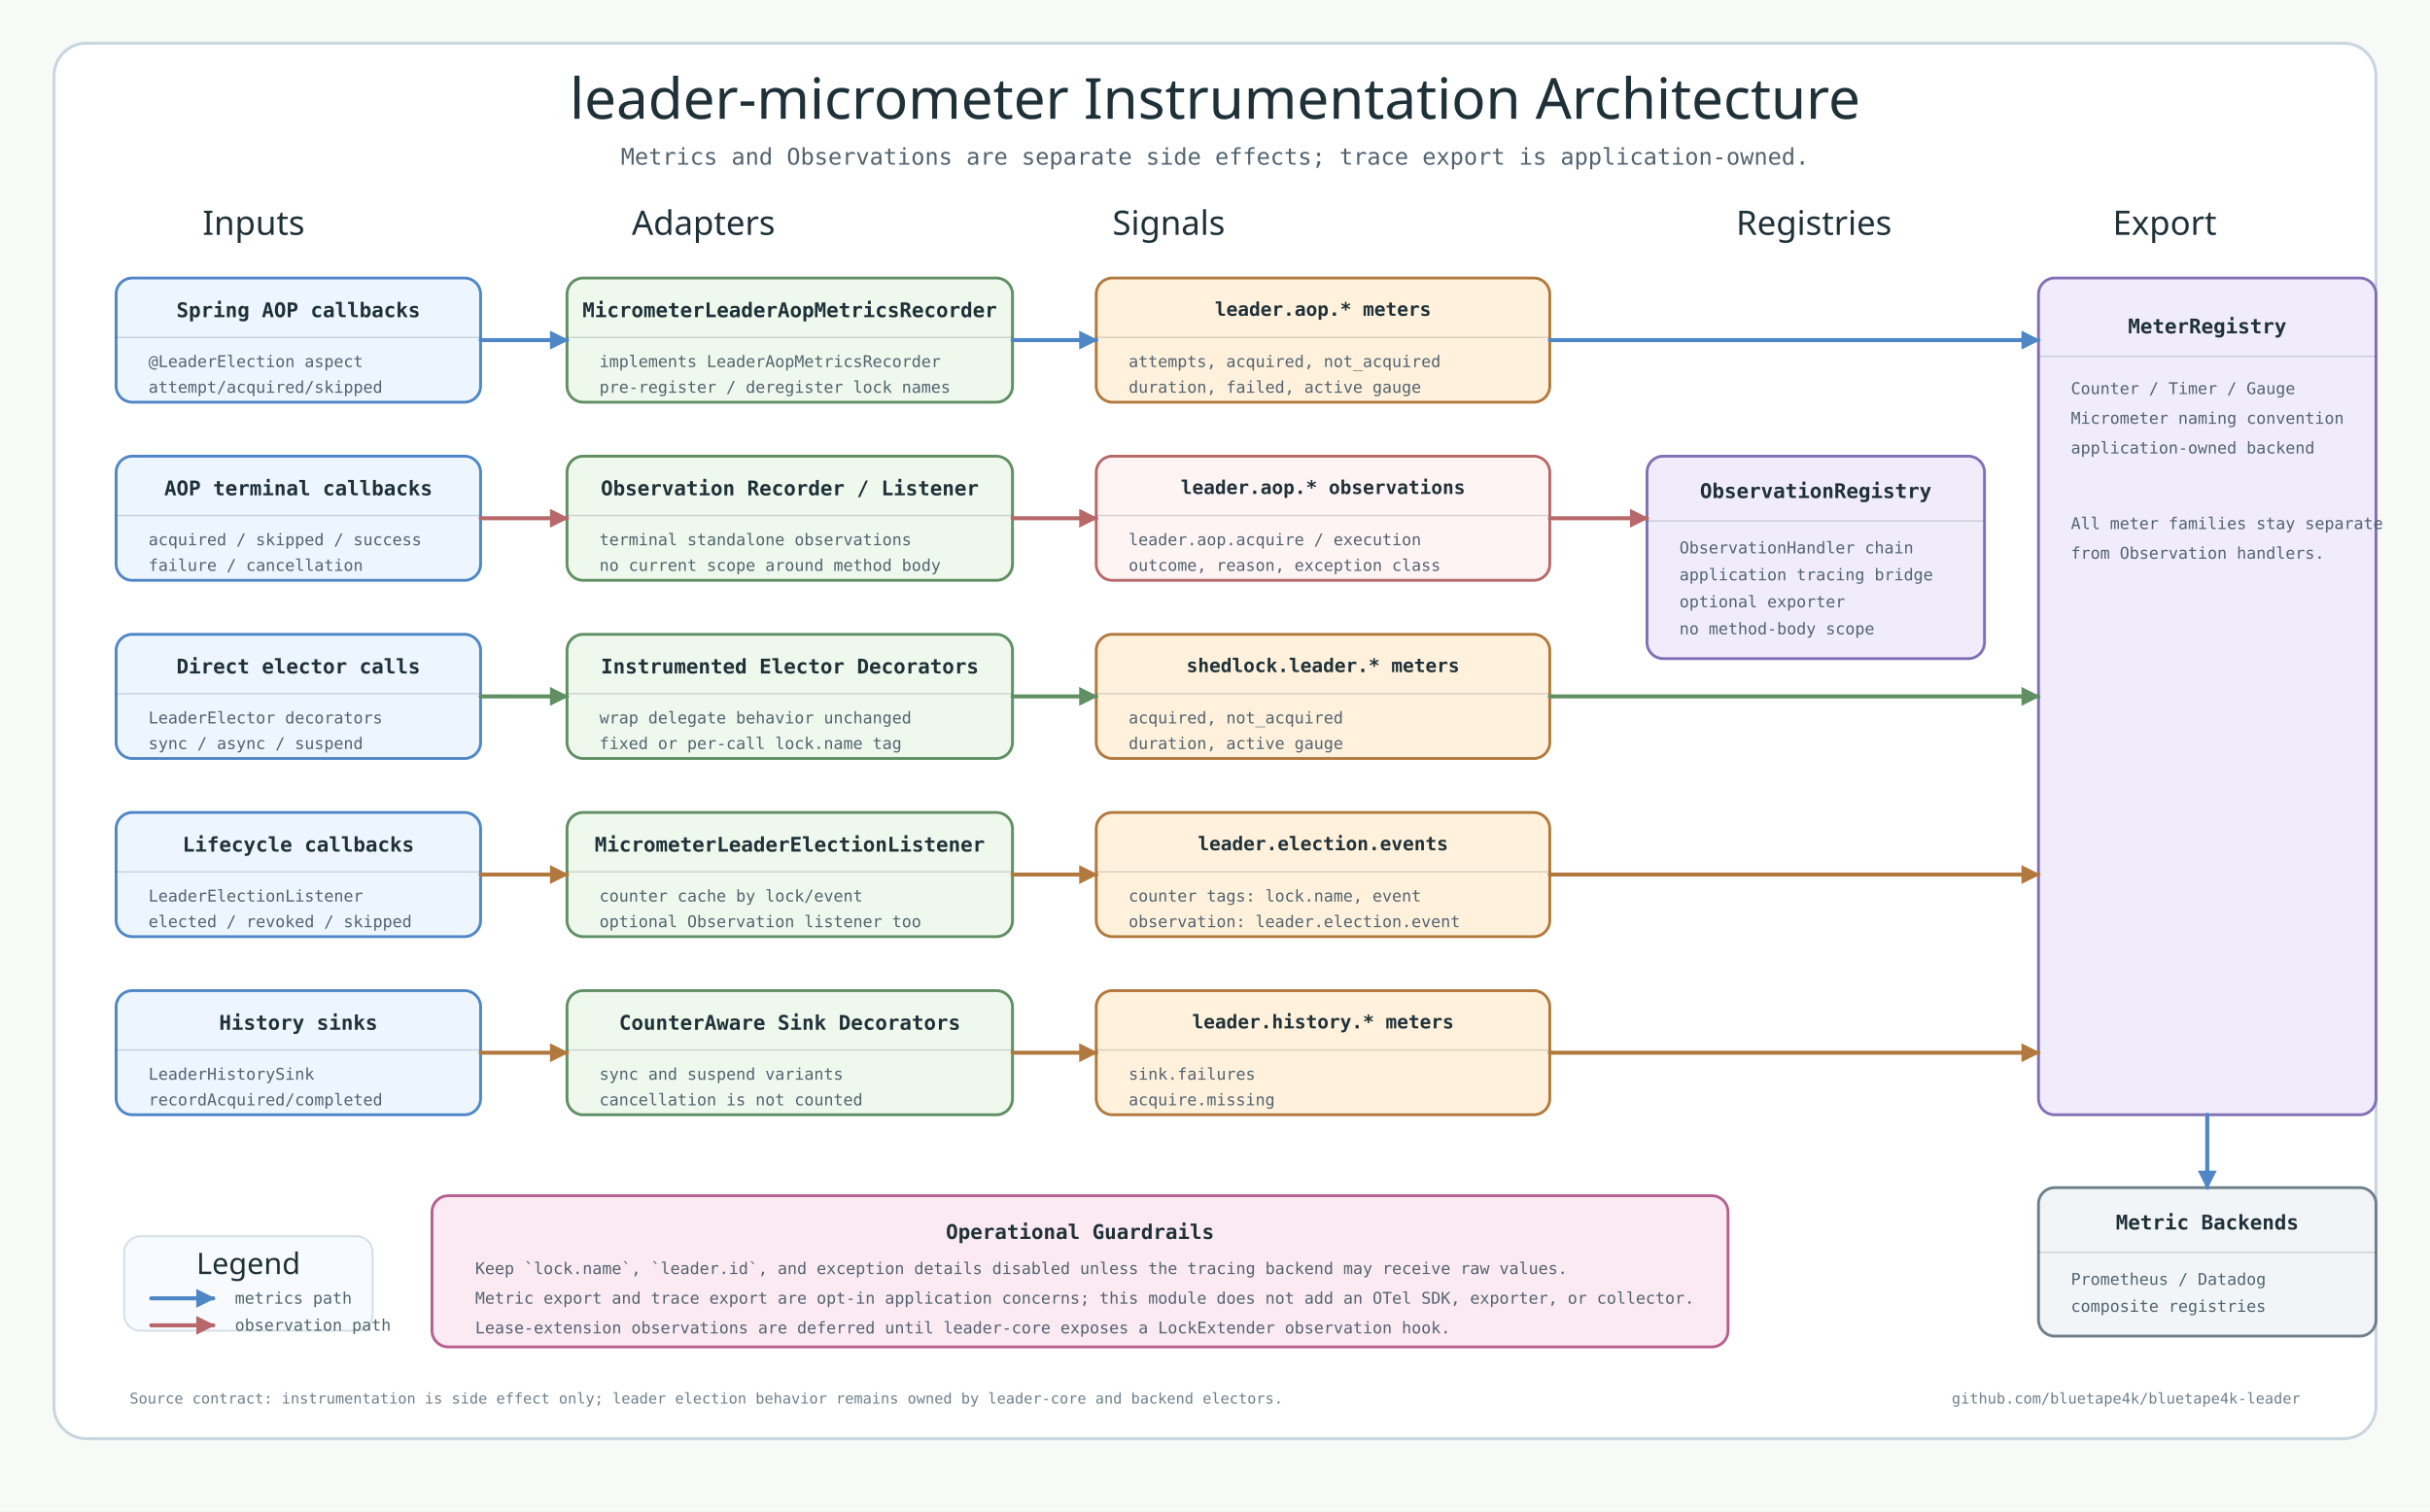
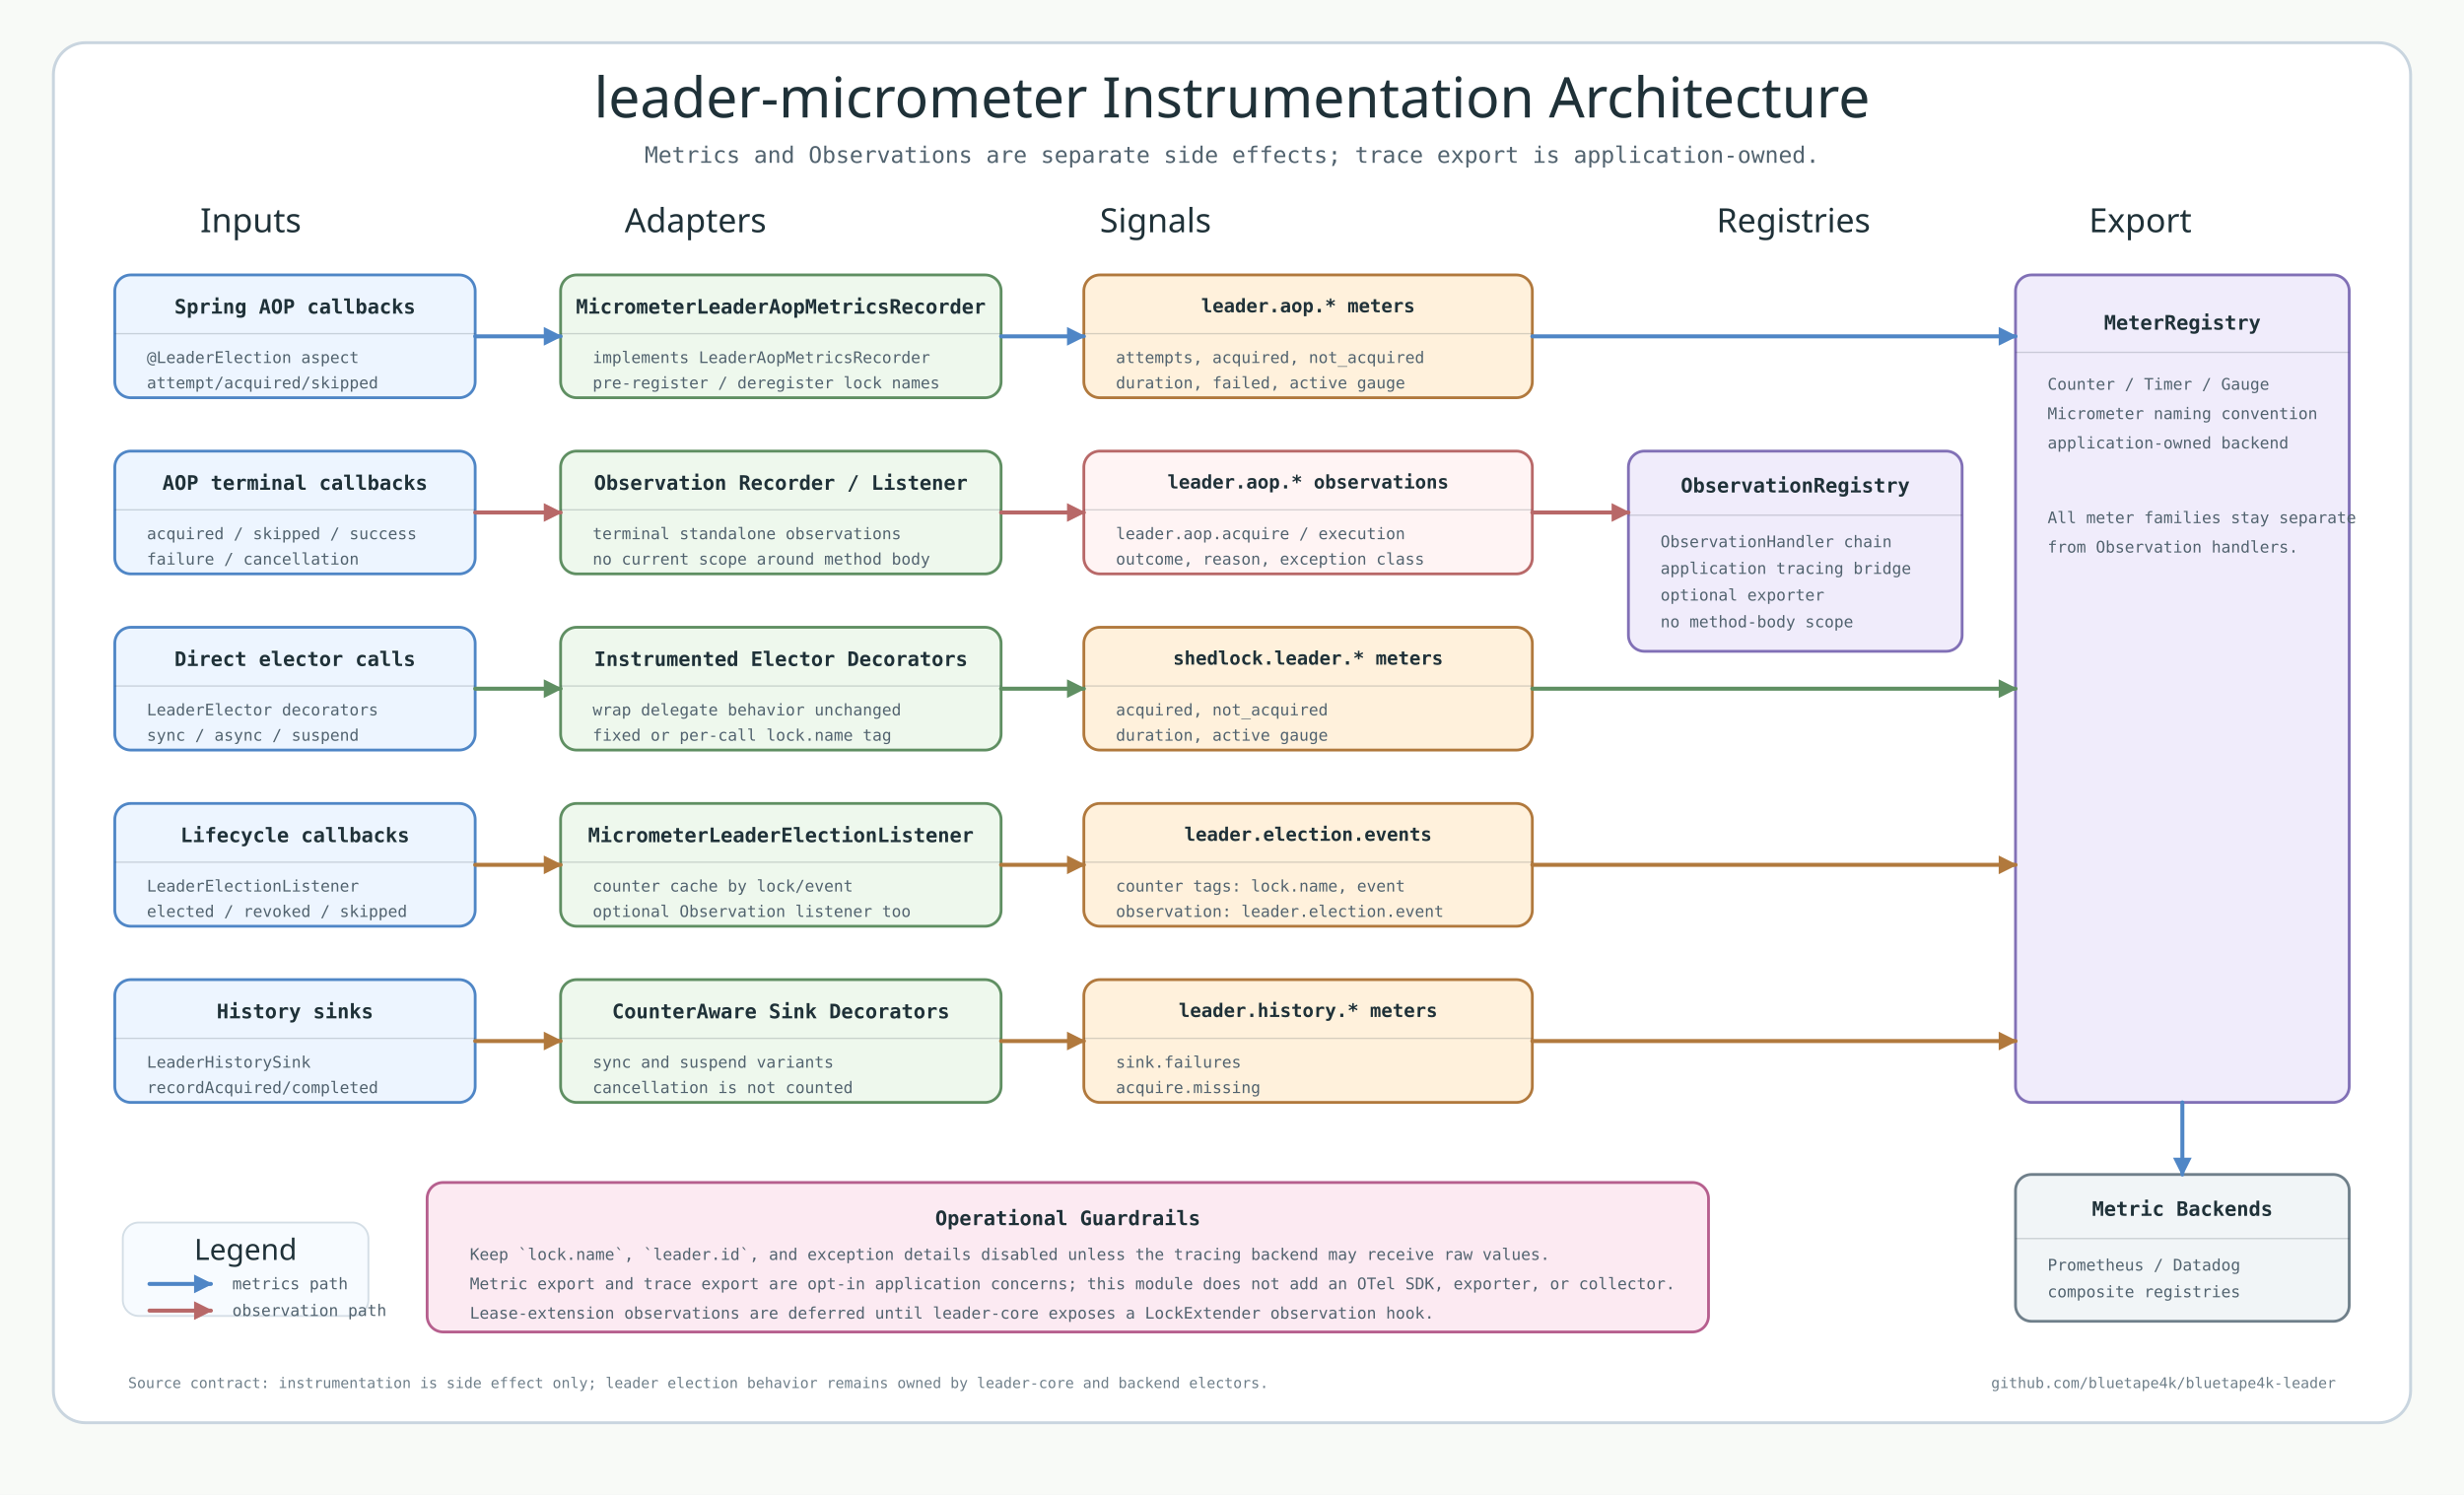
- <svg xmlns="http://www.w3.org/2000/svg" width="1800" height="1120" viewBox="0 0 1800 1120" role="img" aria-labelledby="title desc">
+ <svg xmlns="http://www.w3.org/2000/svg" width="1846" height="1120" viewBox="0 0 1846 1120" role="img" aria-labelledby="title desc">
  <defs>
    <marker markerUnits="userSpaceOnUse" id="arrow-blue" viewBox="0 0 10 10" markerWidth="14" markerHeight="14" refX="9" refY="5" orient="auto">
      <path d="M 0 0 L 10 5 L 0 10 Z" fill="#4f86c6" stroke="#4f86c6" stroke-width="0" stroke-dasharray="none" style="stroke-dasharray:none!important" />
    </marker>
    <marker markerUnits="userSpaceOnUse" id="arrow-green" viewBox="0 0 10 10" markerWidth="14" markerHeight="14" refX="9" refY="5" orient="auto">
      <path d="M 0 0 L 10 5 L 0 10 Z" fill="#5f8f62" stroke="#5f8f62" stroke-width="0" stroke-dasharray="none" style="stroke-dasharray:none!important" />
    </marker>
    <marker markerUnits="userSpaceOnUse" id="arrow-amber" viewBox="0 0 10 10" markerWidth="14" markerHeight="14" refX="9" refY="5" orient="auto">
      <path d="M 0 0 L 10 5 L 0 10 Z" fill="#b1793d" stroke="#b1793d" stroke-width="0" stroke-dasharray="none" style="stroke-dasharray:none!important" />
    </marker>
    <marker markerUnits="userSpaceOnUse" id="arrow-rose" viewBox="0 0 10 10" markerWidth="14" markerHeight="14" refX="9" refY="5" orient="auto">
      <path d="M 0 0 L 10 5 L 0 10 Z" fill="#b86868" stroke="#b86868" stroke-width="0" stroke-dasharray="none" style="stroke-dasharray:none!important" />
    </marker>
    <marker markerUnits="userSpaceOnUse" id="arrow-slate" viewBox="0 0 10 10" markerWidth="12" markerHeight="12" refX="9" refY="5" orient="auto">
      <path d="M 0 0 L 10 5 L 0 10 Z" fill="#6f7f8a" stroke="#6f7f8a" stroke-width="0" stroke-dasharray="none" style="stroke-dasharray:none!important" />
    </marker>
    <style>
      text { letter-spacing: 0; }
      .canvas { fill: #f8faf7; }
      .frame { fill: #ffffff; stroke: #c9d5df; stroke-width: 2.2; rx: 24; }
      .title { font-family: "Architects Daughter", "Comic Mono", sans-serif; font-size: 42px; fill: #1f3138; font-weight: 400; }
      .subtitle { font-family: "Comic Mono", "Architects Daughter", monospace; font-size: 17px; fill: #52636f; }
      .lane-title { font-family: "Architects Daughter", "Comic Mono", sans-serif; font-size: 25px; fill: #1f3138; font-weight: 400; }
      .section-title { font-family: "Architects Daughter", "Comic Mono", sans-serif; font-size: 22px; fill: #1f3138; font-weight: 400; }
      .card { stroke-width: 2.1; rx: 12; }
      .input { fill: #edf5ff; stroke: #4f86c6; }
      .adapter { fill: #eef8ed; stroke: #5f8f62; }
      .meter { fill: #fff1dc; stroke: #b1793d; }
      .observation { fill: #fff4f4; stroke: #b86868; }
      .registry { fill: #f0ecfb; stroke: #8170b6; }
      .export { fill: #f1f5f7; stroke: #6f7f8a; }
      .guard { fill: #fceaf2; stroke: #b65f8e; }
      .card-title { font-family: "Comic Mono", "Architects Daughter", monospace; font-size: 15px; fill: #1f3138; font-weight: 700; }
      .small-title { font-family: "Comic Mono", "Architects Daughter", monospace; font-size: 14px; fill: #1f3138; font-weight: 700; }
      .body { font-family: "Comic Mono", "Architects Daughter", monospace; font-size: 12px; fill: #52636f; }
      .caption { font-family: "Comic Mono", "Architects Daughter", monospace; font-size: 11px; fill: #6f7f8a; }
      .legend { font-family: "Comic Mono", "Architects Daughter", monospace; font-size: 12px; fill: #52636f; }
      .route-blue { fill: none; stroke: #4f86c6; stroke-width: 3; stroke-linecap: round; stroke-linejoin: round; marker-end: url(#arrow-blue); }
      .route-green { fill: none; stroke: #5f8f62; stroke-width: 3; stroke-linecap: round; stroke-linejoin: round; marker-end: url(#arrow-green); }
      .route-amber { fill: none; stroke: #b1793d; stroke-width: 3; stroke-linecap: round; stroke-linejoin: round; marker-end: url(#arrow-amber); }
      .route-rose { fill: none; stroke: #b86868; stroke-width: 3; stroke-linecap: round; stroke-linejoin: round; marker-end: url(#arrow-rose); }
      .route-slate { fill: none; stroke: #6f7f8a; stroke-width: 2.6; stroke-linecap: round; stroke-linejoin: round; stroke-dasharray: 10 8; marker-end: url(#arrow-slate); }
      .sep { stroke: rgba(31, 49, 56, 0.18); stroke-width: 1; }
      .flow-label { fill: #ffffff; stroke: #d4dee6; stroke-width: 1.2; rx: 8; }
    </style>
  </defs>
-   <rect class="canvas" width="1800" height="1120" />
-   <rect class="frame" x="40" y="32" width="1720" height="1034" />
-   <text class="title" x="900" y="88" text-anchor="middle">leader-micrometer Instrumentation Architecture</text>
-   <text class="subtitle" x="900" y="122" text-anchor="middle">Metrics and Observations are separate side effects; trace export is application-owned.</text>
+   <rect class="canvas" width="1846" height="1120" />
+   <rect class="frame" x="40" y="32" width="1766" height="1034" />
+   <text class="title" x="923" y="88" text-anchor="middle">leader-micrometer Instrumentation Architecture</text>
+   <text class="subtitle" x="923" y="122" text-anchor="middle">Metrics and Observations are separate side effects; trace export is application-owned.</text>
  <text class="lane-title" x="150" y="174">Inputs</text>
  <text class="lane-title" x="468" y="174">Adapters</text>
  <text class="lane-title" x="824" y="174">Signals</text>
  <text class="lane-title" x="1286" y="174">Registries</text>
  <text class="lane-title" x="1565" y="174">Export</text>
  <g id="inputs">
    <rect class="card input" x="86" y="206" width="270" height="92" />
    <text class="card-title" x="221" y="235" text-anchor="middle">Spring AOP callbacks</text>
    <line class="sep" x1="86" y1="250" x2="356" y2="250" />
    <text class="body" x="110" y="272">@LeaderElection aspect</text>
    <text class="body" x="110" y="291">attempt/acquired/skipped</text>
    <rect class="card input" x="86" y="338" width="270" height="92" />
    <text class="card-title" x="221" y="367" text-anchor="middle">AOP terminal callbacks</text>
    <line class="sep" x1="86" y1="382" x2="356" y2="382" />
    <text class="body" x="110" y="404">acquired / skipped / success</text>
    <text class="body" x="110" y="423">failure / cancellation</text>
    <rect class="card input" x="86" y="470" width="270" height="92" />
    <text class="card-title" x="221" y="499" text-anchor="middle">Direct elector calls</text>
    <line class="sep" x1="86" y1="514" x2="356" y2="514" />
    <text class="body" x="110" y="536">LeaderElector decorators</text>
    <text class="body" x="110" y="555">sync / async / suspend</text>
    <rect class="card input" x="86" y="602" width="270" height="92" />
    <text class="card-title" x="221" y="631" text-anchor="middle">Lifecycle callbacks</text>
    <line class="sep" x1="86" y1="646" x2="356" y2="646" />
    <text class="body" x="110" y="668">LeaderElectionListener</text>
    <text class="body" x="110" y="687">elected / revoked / skipped</text>
    <rect class="card input" x="86" y="734" width="270" height="92" />
    <text class="card-title" x="221" y="763" text-anchor="middle">History sinks</text>
    <line class="sep" x1="86" y1="778" x2="356" y2="778" />
    <text class="body" x="110" y="800">LeaderHistorySink</text>
    <text class="body" x="110" y="819">recordAcquired/completed</text>
  </g>
  <g id="adapters">
    <rect class="card adapter" x="420" y="206" width="330" height="92" />
    <text class="card-title" x="585" y="235" text-anchor="middle">MicrometerLeaderAopMetricsRecorder</text>
    <line class="sep" x1="420" y1="250" x2="750" y2="250" />
    <text class="body" x="444" y="272">implements LeaderAopMetricsRecorder</text>
    <text class="body" x="444" y="291">pre-register / deregister lock names</text>
    <rect class="card adapter" x="420" y="338" width="330" height="92" />
    <text class="card-title" x="585" y="367" text-anchor="middle">Observation Recorder / Listener</text>
    <line class="sep" x1="420" y1="382" x2="750" y2="382" />
    <text class="body" x="444" y="404">terminal standalone observations</text>
    <text class="body" x="444" y="423">no current scope around method body</text>
    <rect class="card adapter" x="420" y="470" width="330" height="92" />
    <text class="card-title" x="585" y="499" text-anchor="middle">Instrumented Elector Decorators</text>
    <line class="sep" x1="420" y1="514" x2="750" y2="514" />
    <text class="body" x="444" y="536">wrap delegate behavior unchanged</text>
    <text class="body" x="444" y="555">fixed or per-call lock.name tag</text>
    <rect class="card adapter" x="420" y="602" width="330" height="92" />
    <text class="card-title" x="585" y="631" text-anchor="middle">MicrometerLeaderElectionListener</text>
    <line class="sep" x1="420" y1="646" x2="750" y2="646" />
    <text class="body" x="444" y="668">counter cache by lock/event</text>
    <text class="body" x="444" y="687">optional Observation listener too</text>
    <rect class="card adapter" x="420" y="734" width="330" height="92" />
    <text class="card-title" x="585" y="763" text-anchor="middle">CounterAware Sink Decorators</text>
    <line class="sep" x1="420" y1="778" x2="750" y2="778" />
    <text class="body" x="444" y="800">sync and suspend variants</text>
    <text class="body" x="444" y="819">cancellation is not counted</text>
  </g>
  <g id="signals">
    <rect class="card meter" x="812" y="206" width="336" height="92" />
    <text class="small-title" x="980" y="234" text-anchor="middle">leader.aop.* meters</text>
    <line class="sep" x1="812" y1="250" x2="1148" y2="250" />
    <text class="body" x="836" y="272">attempts, acquired, not_acquired</text>
    <text class="body" x="836" y="291">duration, failed, active gauge</text>
    <rect class="card observation" x="812" y="338" width="336" height="92" />
    <text class="small-title" x="980" y="366" text-anchor="middle">leader.aop.* observations</text>
    <line class="sep" x1="812" y1="382" x2="1148" y2="382" />
    <text class="body" x="836" y="404">leader.aop.acquire / execution</text>
    <text class="body" x="836" y="423">outcome, reason, exception class</text>
    <rect class="card meter" x="812" y="470" width="336" height="92" />
    <text class="small-title" x="980" y="498" text-anchor="middle">shedlock.leader.* meters</text>
    <line class="sep" x1="812" y1="514" x2="1148" y2="514" />
    <text class="body" x="836" y="536">acquired, not_acquired</text>
    <text class="body" x="836" y="555">duration, active gauge</text>
    <rect class="card meter" x="812" y="602" width="336" height="92" />
    <text class="small-title" x="980" y="630" text-anchor="middle">leader.election.events</text>
    <line class="sep" x1="812" y1="646" x2="1148" y2="646" />
    <text class="body" x="836" y="668">counter tags: lock.name, event</text>
    <text class="body" x="836" y="687">observation: leader.election.event</text>
    <rect class="card meter" x="812" y="734" width="336" height="92" />
    <text class="small-title" x="980" y="762" text-anchor="middle">leader.history.* meters</text>
    <line class="sep" x1="812" y1="778" x2="1148" y2="778" />
    <text class="body" x="836" y="800">sink.failures</text>
    <text class="body" x="836" y="819">acquire.missing</text>
  </g>
  <g id="registry">
    <rect class="card registry" x="1510" y="206" width="250" height="620" />
    <text class="card-title" x="1635" y="247" text-anchor="middle">MeterRegistry</text>
    <line class="sep" x1="1510" y1="264" x2="1760" y2="264" />
    <text class="body" x="1534" y="292">Counter / Timer / Gauge</text>
    <text class="body" x="1534" y="314">Micrometer naming convention</text>
    <text class="body" x="1534" y="336">application-owned backend</text>
    <text class="body" x="1534" y="392">All meter families stay separate</text>
    <text class="body" x="1534" y="414">from Observation handlers.</text>
    <rect class="card registry" x="1220" y="338" width="250" height="150" />
    <text class="card-title" x="1345" y="369" text-anchor="middle">ObservationRegistry</text>
    <line class="sep" x1="1220" y1="386" x2="1470" y2="386" />
    <text class="body" x="1244" y="410">ObservationHandler chain</text>
    <text class="body" x="1244" y="430">application tracing bridge</text>
    <text class="body" x="1244" y="450">optional exporter</text>
    <text class="body" x="1244" y="470">no method-body scope</text>
    <rect class="card export" x="1510" y="880" width="250" height="110" />
    <text class="card-title" x="1635" y="911" text-anchor="middle">Metric Backends</text>
    <line class="sep" x1="1510" y1="928" x2="1760" y2="928" />
    <text class="body" x="1534" y="952">Prometheus / Datadog</text>
    <text class="body" x="1534" y="972">composite registries</text>
  </g>
  <g id="guards">
    <rect class="card guard" x="320" y="886" width="960" height="112" />
    <text class="card-title" x="800" y="918" text-anchor="middle">Operational Guardrails</text>
    <text class="body" x="352" y="944">Keep `lock.name`, `leader.id`, and exception details disabled unless the tracing backend may receive raw values.</text>
    <text class="body" x="352" y="966">Metric export and trace export are opt-in application concerns; this module does not add an OTel SDK, exporter, or collector.</text>
    <text class="body" x="352" y="988">Lease-extension observations are deferred until leader-core exposes a LockExtender observation hook.</text>
  </g>
  <path class="route route-blue" d="M 356 252 L 420 252" />
  <path class="route route-rose" d="M 356 384 L 420 384" />
  <path class="route route-green" d="M 356 516 L 420 516" />
  <path class="route route-amber" d="M 356 648 L 420 648" />
  <path class="route route-amber" d="M 356 780 L 420 780" />
  <path class="route route-blue" d="M 750 252 L 812 252" />
  <path class="route route-rose" d="M 750 384 L 812 384" />
  <path class="route route-green" d="M 750 516 L 812 516" />
  <path class="route route-amber" d="M 750 648 L 812 648" />
  <path class="route route-amber" d="M 750 780 L 812 780" />
  <path class="route route-blue" d="M 1148 252 L 1510 252" />
  <path class="route route-rose" d="M 1148 384 L 1220 384" />
  <path class="route route-green" d="M 1148 516 L 1510 516" />
  <path class="route route-amber" d="M 1148 648 L 1510 648" />
  <path class="route route-amber" d="M 1148 780 L 1510 780" />
  <path class="route route-blue" d="M 1635 826 L 1635 880" />
  <g id="legend">
    <rect x="92" y="916" width="184" height="70" rx="12" fill="#f7fbff" stroke="#d4dee6" stroke-width="1.4" />
    <text class="section-title" x="184" y="944" text-anchor="middle">Legend</text>
    <line x1="112" y1="962" x2="158" y2="962" class="route route-blue" />
    <text class="legend" x="174" y="966">metrics path</text>
    <line x1="112" y1="982" x2="158" y2="982" class="route route-rose" />
    <text class="legend" x="174" y="986">observation path</text>
  </g>
  <text class="caption" x="96" y="1040">Source contract: instrumentation is side effect only; leader election behavior remains owned by leader-core and backend electors.</text>
-   <text class="caption" x="1704" y="1040" text-anchor="end">github.com/bluetape4k/bluetape4k-leader</text>
+   <text class="caption" x="1750" y="1040" text-anchor="end">github.com/bluetape4k/bluetape4k-leader</text>
</svg>
